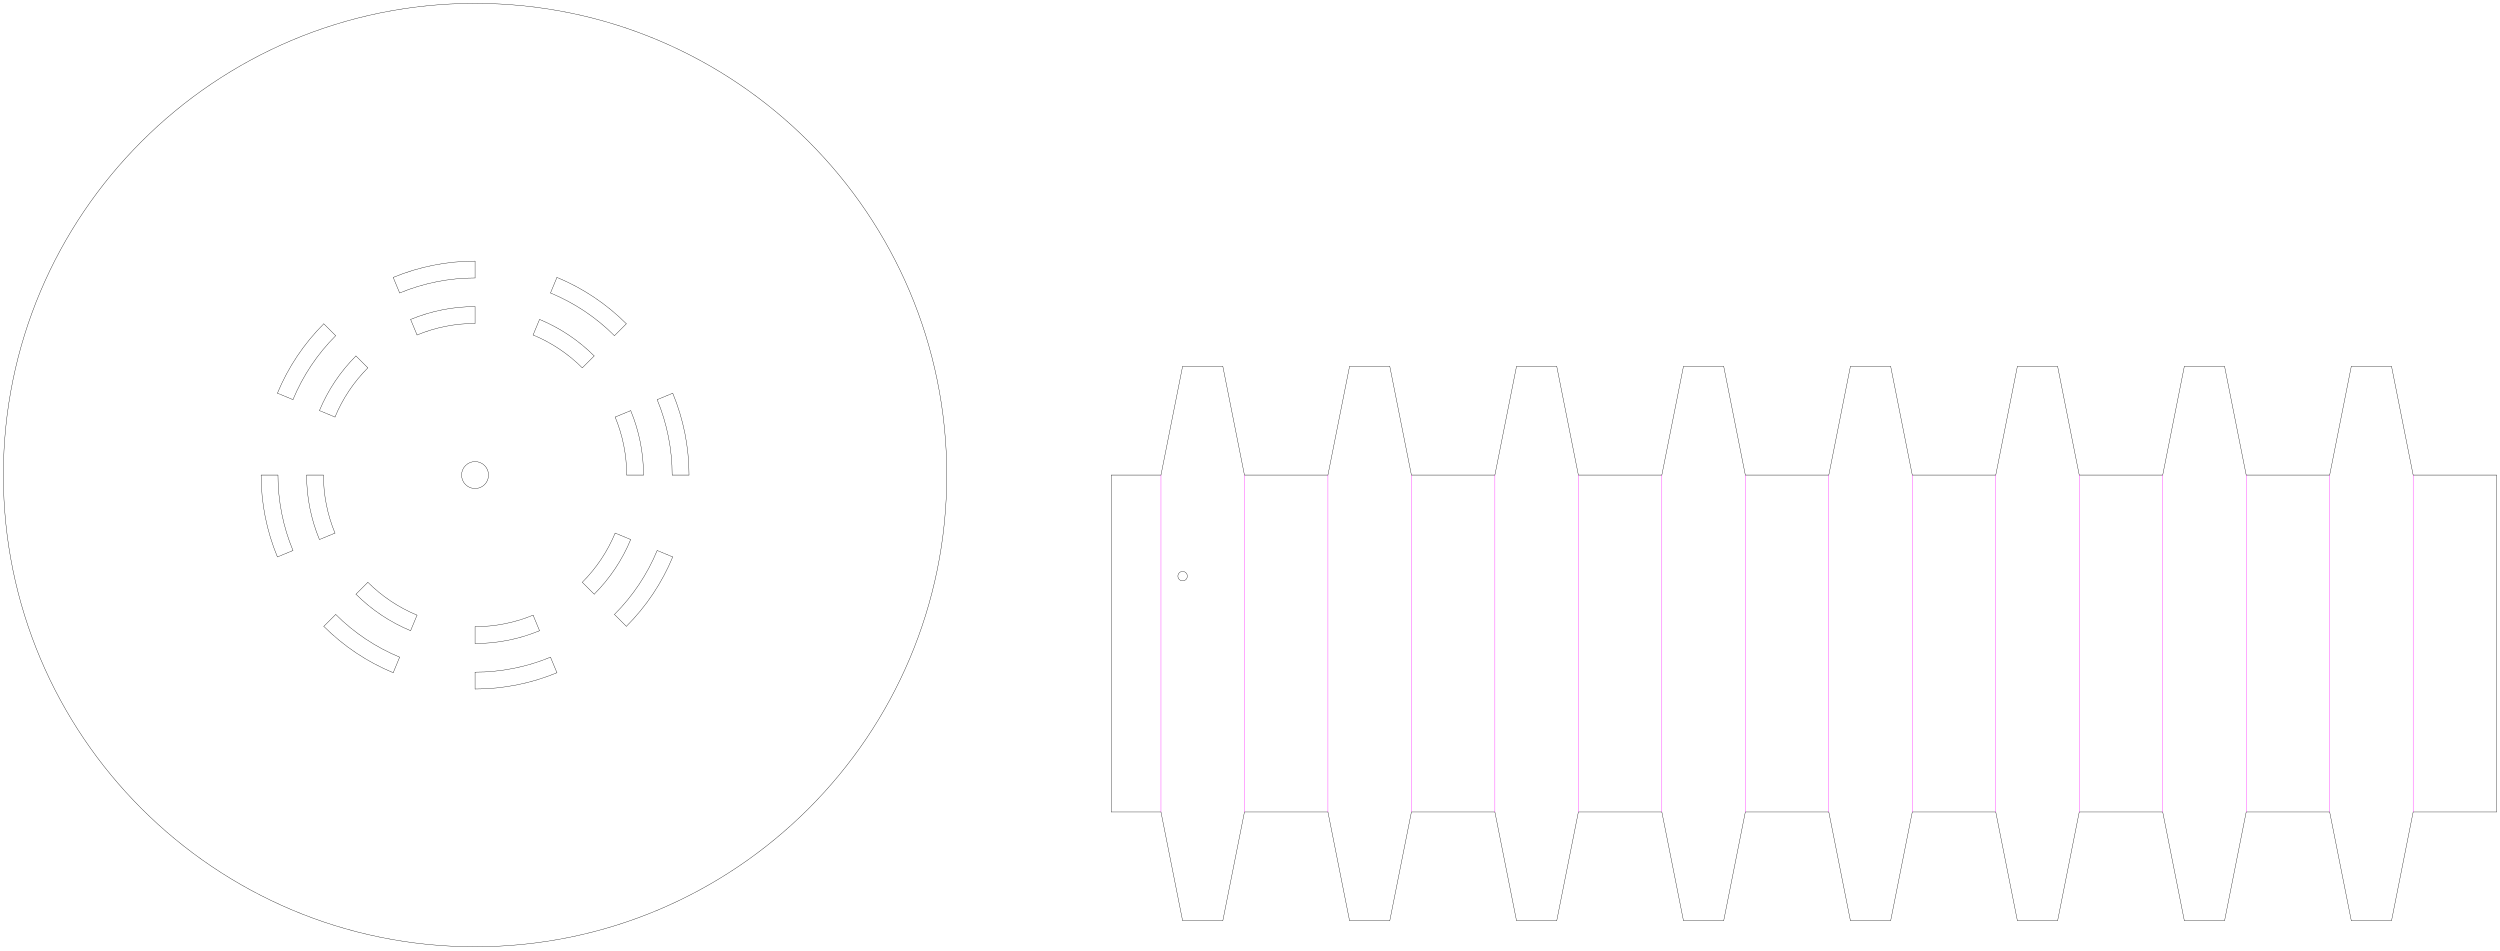
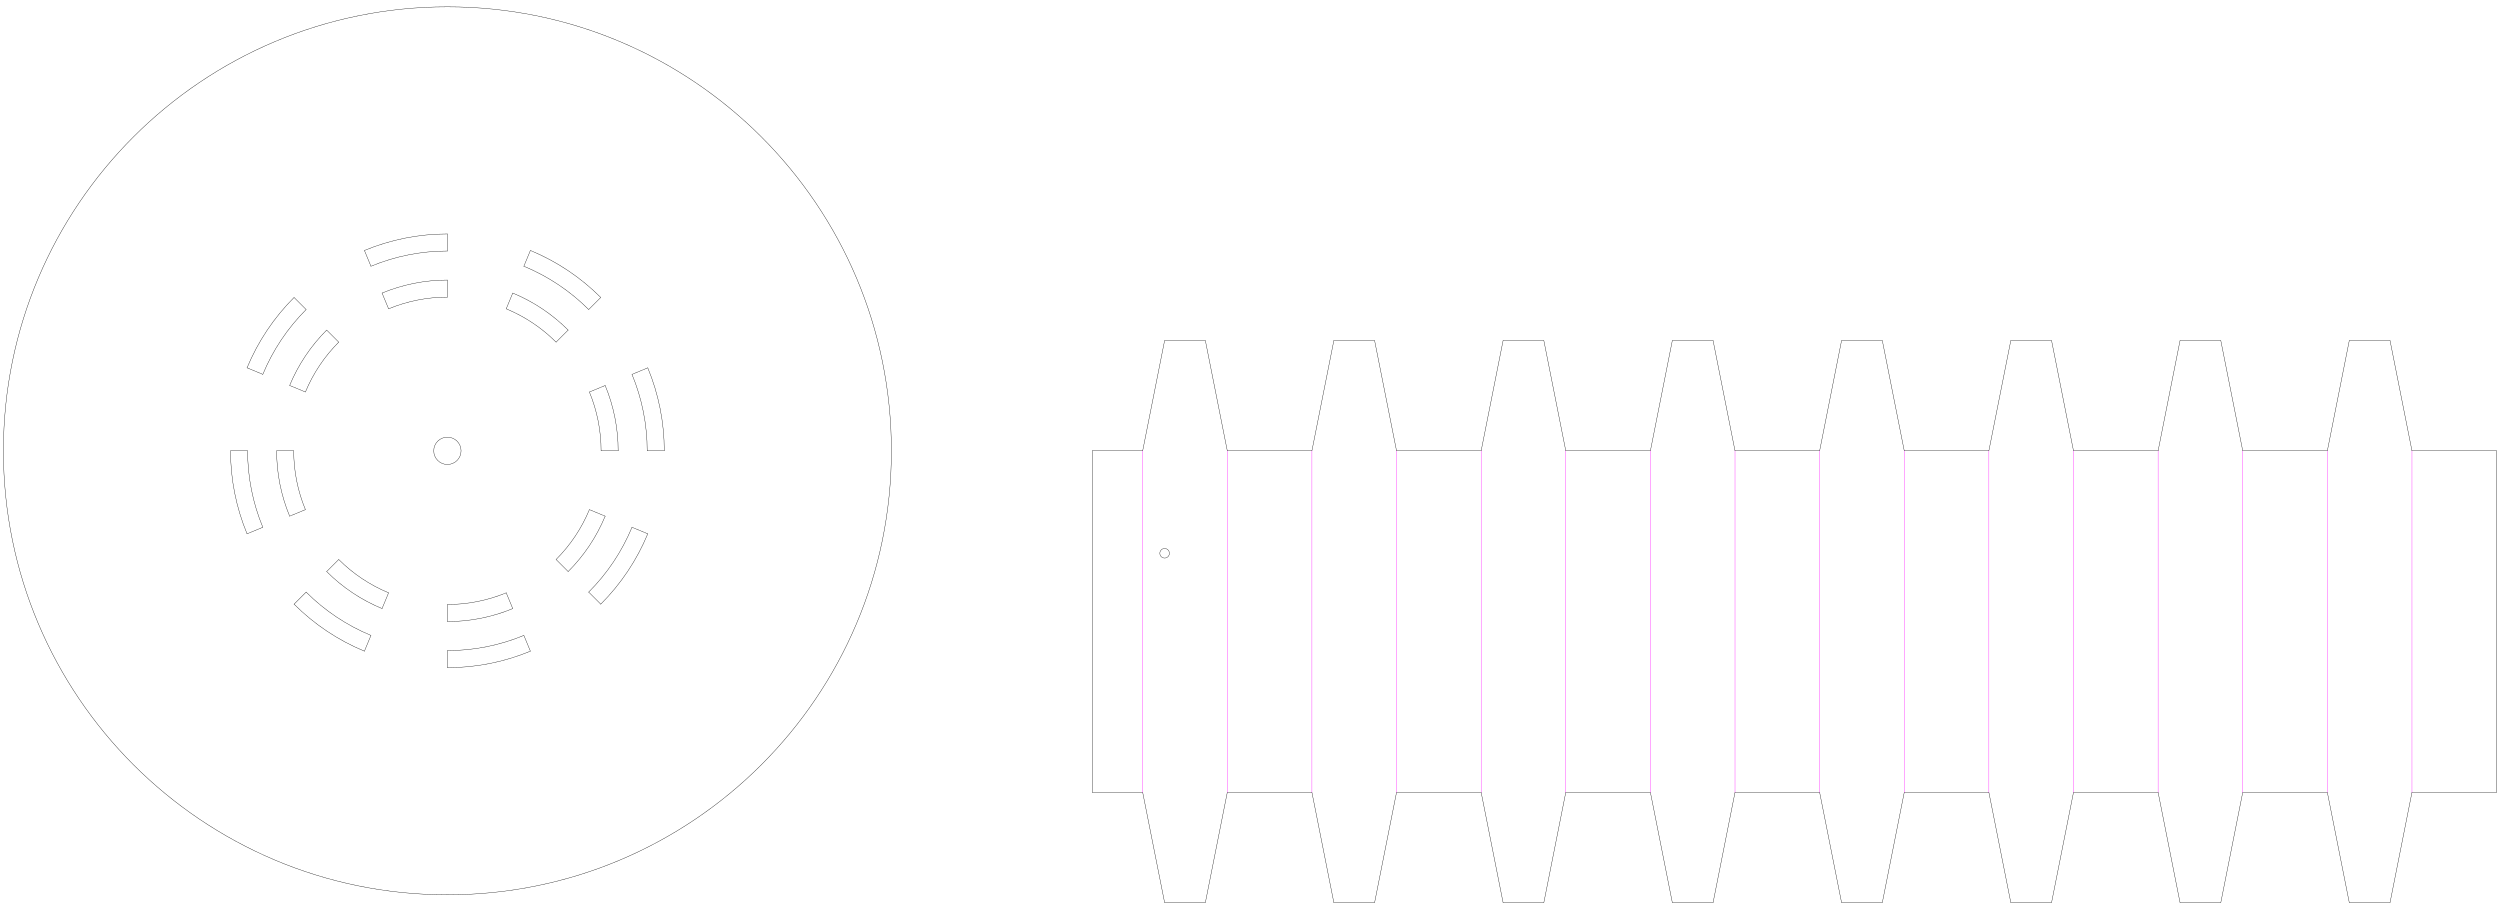
- <svg xmlns="http://www.w3.org/2000/svg" width="742mm" height="282mm" viewBox="0 0 742 282" version="1.1" style="stroke-linecap:round">
-   <path d="M362.932,108.72 L350.997,108.72" style="stroke:rgb(0,0,0);stroke-width:0.1;fill:none" />
-   <path d="M350.997,108.72 L344.576,141" style="stroke:rgb(0,0,0);stroke-width:0.1;fill:none" />
-   <path d="M362.932,108.72 L369.353,141" style="stroke:rgb(0,0,0);stroke-width:0.1;fill:none" />
-   <path d="M369.353,141 L394.129,141" style="stroke:rgb(0,0,0);stroke-width:0.1;fill:none" />
-   <path d="M412.485,108.72 L400.55,108.72" style="stroke:rgb(0,0,0);stroke-width:0.1;fill:none" />
-   <path d="M400.55,108.72 L394.129,141" style="stroke:rgb(0,0,0);stroke-width:0.1;fill:none" />
-   <path d="M412.485,108.72 L418.906,141" style="stroke:rgb(0,0,0);stroke-width:0.1;fill:none" />
-   <path d="M418.906,141 L443.682,141" style="stroke:rgb(0,0,0);stroke-width:0.1;fill:none" />
-   <path d="M462.038,108.72 L450.103,108.72" style="stroke:rgb(0,0,0);stroke-width:0.1;fill:none" />
-   <path d="M450.103,108.72 L443.682,141" style="stroke:rgb(0,0,0);stroke-width:0.1;fill:none" />
-   <path d="M462.038,108.72 L468.459,141" style="stroke:rgb(0,0,0);stroke-width:0.1;fill:none" />
-   <path d="M468.459,141 L493.235,141" style="stroke:rgb(0,0,0);stroke-width:0.1;fill:none" />
-   <path d="M511.591,108.72 L499.656,108.72" style="stroke:rgb(0,0,0);stroke-width:0.1;fill:none" />
-   <path d="M499.656,108.72 L493.235,141" style="stroke:rgb(0,0,0);stroke-width:0.1;fill:none" />
-   <path d="M511.591,108.72 L518.012,141" style="stroke:rgb(0,0,0);stroke-width:0.1;fill:none" />
-   <path d="M518.012,141 L542.788,141" style="stroke:rgb(0,0,0);stroke-width:0.1;fill:none" />
-   <path d="M561.144,108.72 L549.209,108.72" style="stroke:rgb(0,0,0);stroke-width:0.1;fill:none" />
-   <path d="M549.209,108.72 L542.788,141" style="stroke:rgb(0,0,0);stroke-width:0.1;fill:none" />
-   <path d="M561.144,108.72 L567.565,141" style="stroke:rgb(0,0,0);stroke-width:0.1;fill:none" />
-   <path d="M567.565,141 L592.341,141" style="stroke:rgb(0,0,0);stroke-width:0.1;fill:none" />
-   <path d="M610.697,108.72 L598.762,108.72" style="stroke:rgb(0,0,0);stroke-width:0.1;fill:none" />
-   <path d="M598.762,108.72 L592.341,141" style="stroke:rgb(0,0,0);stroke-width:0.1;fill:none" />
-   <path d="M610.697,108.72 L617.118,141" style="stroke:rgb(0,0,0);stroke-width:0.1;fill:none" />
-   <path d="M617.118,141 L641.894,141" style="stroke:rgb(0,0,0);stroke-width:0.1;fill:none" />
-   <path d="M660.25,108.72 L648.315,108.72" style="stroke:rgb(0,0,0);stroke-width:0.1;fill:none" />
-   <path d="M648.315,108.72 L641.894,141" style="stroke:rgb(0,0,0);stroke-width:0.1;fill:none" />
-   <path d="M660.25,108.72 L666.671,141" style="stroke:rgb(0,0,0);stroke-width:0.1;fill:none" />
-   <path d="M666.671,141 L691.447,141" style="stroke:rgb(0,0,0);stroke-width:0.1;fill:none" />
-   <path d="M709.803,108.72 L697.868,108.72" style="stroke:rgb(0,0,0);stroke-width:0.1;fill:none" />
-   <path d="M697.868,108.72 L691.447,141" style="stroke:rgb(0,0,0);stroke-width:0.1;fill:none" />
-   <path d="M709.803,108.72 L716.224,141" style="stroke:rgb(0,0,0);stroke-width:0.1;fill:none" />
-   <path d="M716.224,141 L741,141" style="stroke:rgb(0,0,0);stroke-width:0.1;fill:none" />
-   <path d="M329.8,141 L344.576,141" style="stroke:rgb(0,0,0);stroke-width:0.1;fill:none" />
-   <path d="M741,141 L741,241" style="stroke:rgb(0,0,0);stroke-width:0.1;fill:none" />
-   <path d="M362.932,273.28 L350.997,273.28" style="stroke:rgb(0,0,0);stroke-width:0.1;fill:none" />
-   <path d="M350.997,273.28 L344.576,241" style="stroke:rgb(0,0,0);stroke-width:0.1;fill:none" />
-   <path d="M362.932,273.28 L369.353,241" style="stroke:rgb(0,0,0);stroke-width:0.1;fill:none" />
-   <path d="M369.353,241 L394.129,241" style="stroke:rgb(0,0,0);stroke-width:0.1;fill:none" />
-   <path d="M412.485,273.28 L400.55,273.28" style="stroke:rgb(0,0,0);stroke-width:0.1;fill:none" />
-   <path d="M400.55,273.28 L394.129,241" style="stroke:rgb(0,0,0);stroke-width:0.1;fill:none" />
-   <path d="M412.485,273.28 L418.906,241" style="stroke:rgb(0,0,0);stroke-width:0.1;fill:none" />
-   <path d="M418.906,241 L443.682,241" style="stroke:rgb(0,0,0);stroke-width:0.1;fill:none" />
-   <path d="M462.038,273.28 L450.103,273.28" style="stroke:rgb(0,0,0);stroke-width:0.1;fill:none" />
-   <path d="M450.103,273.28 L443.682,241" style="stroke:rgb(0,0,0);stroke-width:0.1;fill:none" />
-   <path d="M462.038,273.28 L468.459,241" style="stroke:rgb(0,0,0);stroke-width:0.1;fill:none" />
-   <path d="M468.459,241 L493.235,241" style="stroke:rgb(0,0,0);stroke-width:0.1;fill:none" />
-   <path d="M511.591,273.28 L499.656,273.28" style="stroke:rgb(0,0,0);stroke-width:0.1;fill:none" />
-   <path d="M499.656,273.28 L493.235,241" style="stroke:rgb(0,0,0);stroke-width:0.1;fill:none" />
-   <path d="M511.591,273.28 L518.012,241" style="stroke:rgb(0,0,0);stroke-width:0.1;fill:none" />
-   <path d="M518.012,241 L542.788,241" style="stroke:rgb(0,0,0);stroke-width:0.1;fill:none" />
-   <path d="M561.144,273.28 L549.209,273.28" style="stroke:rgb(0,0,0);stroke-width:0.1;fill:none" />
-   <path d="M549.209,273.28 L542.788,241" style="stroke:rgb(0,0,0);stroke-width:0.1;fill:none" />
-   <path d="M561.144,273.28 L567.565,241" style="stroke:rgb(0,0,0);stroke-width:0.1;fill:none" />
-   <path d="M567.565,241 L592.341,241" style="stroke:rgb(0,0,0);stroke-width:0.1;fill:none" />
-   <path d="M610.697,273.28 L598.762,273.28" style="stroke:rgb(0,0,0);stroke-width:0.1;fill:none" />
-   <path d="M598.762,273.28 L592.341,241" style="stroke:rgb(0,0,0);stroke-width:0.1;fill:none" />
-   <path d="M610.697,273.28 L617.118,241" style="stroke:rgb(0,0,0);stroke-width:0.1;fill:none" />
-   <path d="M617.118,241 L641.894,241" style="stroke:rgb(0,0,0);stroke-width:0.1;fill:none" />
-   <path d="M660.25,273.28 L648.315,273.28" style="stroke:rgb(0,0,0);stroke-width:0.1;fill:none" />
-   <path d="M648.315,273.28 L641.894,241" style="stroke:rgb(0,0,0);stroke-width:0.1;fill:none" />
-   <path d="M660.25,273.28 L666.671,241" style="stroke:rgb(0,0,0);stroke-width:0.1;fill:none" />
-   <path d="M666.671,241 L691.447,241" style="stroke:rgb(0,0,0);stroke-width:0.1;fill:none" />
-   <path d="M709.803,273.28 L697.868,273.28" style="stroke:rgb(0,0,0);stroke-width:0.1;fill:none" />
-   <path d="M697.868,273.28 L691.447,241" style="stroke:rgb(0,0,0);stroke-width:0.1;fill:none" />
-   <path d="M709.803,273.28 L716.224,241" style="stroke:rgb(0,0,0);stroke-width:0.1;fill:none" />
-   <path d="M716.224,241 L741,241" style="stroke:rgb(0,0,0);stroke-width:0.1;fill:none" />
-   <path d="M329.8,241 L344.576,241" style="stroke:rgb(0,0,0);stroke-width:0.1;fill:none" />
-   <path d="M329.8,141 L329.8,241" style="stroke:rgb(0,0,0);stroke-width:0.1;fill:none" />
-   <ellipse cx="351" cy="171" rx="1.4" ry="1.4" style="stroke:rgb(0,0,0);stroke-width:0.1;fill:none;" />
-   <path d="M344.576,141 L344.576,241" style="stroke:rgb(255,0,255);stroke-width:0.1;fill:none" />
-   <path d="M369.353,141 L369.353,241" style="stroke:rgb(255,0,255);stroke-width:0.1;fill:none" />
-   <path d="M394.129,141 L394.129,241" style="stroke:rgb(255,0,255);stroke-width:0.1;fill:none" />
-   <path d="M418.906,141 L418.906,241" style="stroke:rgb(255,0,255);stroke-width:0.1;fill:none" />
-   <path d="M443.682,141 L443.682,241" style="stroke:rgb(255,0,255);stroke-width:0.1;fill:none" />
-   <path d="M468.459,141 L468.459,241" style="stroke:rgb(255,0,255);stroke-width:0.1;fill:none" />
-   <path d="M493.235,141 L493.235,241" style="stroke:rgb(255,0,255);stroke-width:0.1;fill:none" />
-   <path d="M518.012,141 L518.012,241" style="stroke:rgb(255,0,255);stroke-width:0.1;fill:none" />
-   <path d="M542.788,141 L542.788,241" style="stroke:rgb(255,0,255);stroke-width:0.1;fill:none" />
-   <path d="M567.565,141 L567.565,241" style="stroke:rgb(255,0,255);stroke-width:0.1;fill:none" />
-   <path d="M592.341,141 L592.341,241" style="stroke:rgb(255,0,255);stroke-width:0.1;fill:none" />
-   <path d="M617.118,141 L617.118,241" style="stroke:rgb(255,0,255);stroke-width:0.1;fill:none" />
-   <path d="M641.894,141 L641.894,241" style="stroke:rgb(255,0,255);stroke-width:0.1;fill:none" />
-   <path d="M666.671,141 L666.671,241" style="stroke:rgb(255,0,255);stroke-width:0.1;fill:none" />
-   <path d="M691.447,141 L691.447,241" style="stroke:rgb(255,0,255);stroke-width:0.1;fill:none" />
-   <path d="M716.224,141 L716.224,241" style="stroke:rgb(255,0,255);stroke-width:0.1;fill:none" />
-   <path d="M141,82.5 L141,77.5" style="stroke:rgb(0,0,0);stroke-width:0.1;fill:none" />
-   <path d="M163.387,86.953 L165.3,82.334" style="stroke:rgb(0,0,0);stroke-width:0.1;fill:none" />
-   <path d="M182.366,99.634 L185.901,96.099" style="stroke:rgb(0,0,0);stroke-width:0.1;fill:none" />
-   <path d="M195.047,118.613 L199.666,116.7" style="stroke:rgb(0,0,0);stroke-width:0.1;fill:none" />
-   <path d="M199.5,141 L204.5,141" style="stroke:rgb(0,0,0);stroke-width:0.1;fill:none" />
-   <path d="M195.047,163.387 L199.666,165.3" style="stroke:rgb(0,0,0);stroke-width:0.1;fill:none" />
-   <path d="M182.366,182.366 L185.901,185.901" style="stroke:rgb(0,0,0);stroke-width:0.1;fill:none" />
-   <path d="M163.387,195.047 L165.3,199.666" style="stroke:rgb(0,0,0);stroke-width:0.1;fill:none" />
-   <path d="M141,199.5 L141,204.5" style="stroke:rgb(0,0,0);stroke-width:0.1;fill:none" />
-   <path d="M118.613,195.047 L116.7,199.666" style="stroke:rgb(0,0,0);stroke-width:0.1;fill:none" />
-   <path d="M86.953,118.613 L82.334,116.7" style="stroke:rgb(0,0,0);stroke-width:0.1;fill:none" />
-   <path d="M99.634,99.634 L96.099,96.099" style="stroke:rgb(0,0,0);stroke-width:0.1;fill:none" />
-   <path d="M118.613,86.953 L116.7,82.334" style="stroke:rgb(0,0,0);stroke-width:0.1;fill:none" />
-   <path d="M82.5,141 L77.5,141" style="stroke:rgb(0,0,0);stroke-width:0.1;fill:none" />
-   <path d="M86.953,163.387 L82.334,165.3" style="stroke:rgb(0,0,0);stroke-width:0.1;fill:none" />
-   <path d="M99.634,182.366 L96.099,185.901" style="stroke:rgb(0,0,0);stroke-width:0.1;fill:none" />
-   <path d="M199.5,141 A58.5,58.5 0 0,0 195.047,118.613 " style="stroke:rgb(0,0,0);stroke-width:0.1;fill:none" />
-   <path d="M182.366,99.634 A58.5,58.5 0 0,0 163.387,86.953 " style="stroke:rgb(0,0,0);stroke-width:0.1;fill:none" />
-   <path d="M141,82.5 A58.5,58.5 0 0,0 118.613,86.953 " style="stroke:rgb(0,0,0);stroke-width:0.1;fill:none" />
-   <path d="M99.634,99.634 A58.5,58.5 0 0,0 86.953,118.613 " style="stroke:rgb(0,0,0);stroke-width:0.1;fill:none" />
-   <path d="M82.5,141 A58.5,58.5 0 0,0 86.953,163.387 " style="stroke:rgb(0,0,0);stroke-width:0.1;fill:none" />
-   <path d="M99.634,182.366 A58.5,58.5 0 0,0 118.613,195.047 " style="stroke:rgb(0,0,0);stroke-width:0.1;fill:none" />
-   <path d="M141,199.5 A58.5,58.5 0 0,0 163.387,195.047 " style="stroke:rgb(0,0,0);stroke-width:0.1;fill:none" />
-   <path d="M182.366,182.366 A58.5,58.5 0 0,0 195.047,163.387 " style="stroke:rgb(0,0,0);stroke-width:0.1;fill:none" />
-   <path d="M185.901,96.099 A63.5,63.5 0 0,0 165.3,82.334 " style="stroke:rgb(0,0,0);stroke-width:0.1;fill:none" />
-   <path d="M141,77.5 A63.5,63.5 0 0,0 116.7,82.334 " style="stroke:rgb(0,0,0);stroke-width:0.1;fill:none" />
-   <path d="M96.099,96.099 A63.5,63.5 0 0,0 82.334,116.7 " style="stroke:rgb(0,0,0);stroke-width:0.1;fill:none" />
-   <path d="M77.5,141 A63.5,63.5 0 0,0 82.334,165.3 " style="stroke:rgb(0,0,0);stroke-width:0.1;fill:none" />
-   <path d="M96.099,185.901 A63.5,63.5 0 0,0 116.7,199.666 " style="stroke:rgb(0,0,0);stroke-width:0.1;fill:none" />
-   <path d="M141,204.5 A63.5,63.5 0 0,0 165.3,199.666 " style="stroke:rgb(0,0,0);stroke-width:0.1;fill:none" />
-   <path d="M185.901,185.901 A63.5,63.5 0 0,0 199.666,165.3 " style="stroke:rgb(0,0,0);stroke-width:0.1;fill:none" />
-   <path d="M204.5,141 A63.5,63.5 0 0,0 199.666,116.7 " style="stroke:rgb(0,0,0);stroke-width:0.1;fill:none" />
-   <ellipse cx="141" cy="141" rx="140" ry="140" style="stroke:rgb(0,0,0);stroke-width:0.1;fill:none;" />
-   <path d="M141,96 L141,91" style="stroke:rgb(0,0,0);stroke-width:0.1;fill:none" />
-   <path d="M158.221,99.425 L160.134,94.806" style="stroke:rgb(0,0,0);stroke-width:0.1;fill:none" />
-   <path d="M123.779,99.425 L121.866,94.806" style="stroke:rgb(0,0,0);stroke-width:0.1;fill:none" />
-   <path d="M109.18,109.18 L105.645,105.645" style="stroke:rgb(0,0,0);stroke-width:0.1;fill:none" />
-   <path d="M99.425,123.779 L94.806,121.866" style="stroke:rgb(0,0,0);stroke-width:0.1;fill:none" />
-   <path d="M96,141 L91,141" style="stroke:rgb(0,0,0);stroke-width:0.1;fill:none" />
-   <path d="M99.425,158.221 L94.806,160.134" style="stroke:rgb(0,0,0);stroke-width:0.1;fill:none" />
-   <path d="M109.18,172.82 L105.645,176.355" style="stroke:rgb(0,0,0);stroke-width:0.1;fill:none" />
-   <path d="M123.779,182.575 L121.866,187.194" style="stroke:rgb(0,0,0);stroke-width:0.1;fill:none" />
-   <path d="M141,186 L141,191" style="stroke:rgb(0,0,0);stroke-width:0.1;fill:none" />
-   <path d="M158.221,182.575 L160.134,187.194" style="stroke:rgb(0,0,0);stroke-width:0.1;fill:none" />
-   <path d="M172.82,172.82 L176.355,176.355" style="stroke:rgb(0,0,0);stroke-width:0.1;fill:none" />
-   <path d="M182.575,158.221 L187.194,160.134" style="stroke:rgb(0,0,0);stroke-width:0.1;fill:none" />
-   <path d="M186,141 L191,141" style="stroke:rgb(0,0,0);stroke-width:0.1;fill:none" />
-   <path d="M182.575,123.779 L187.194,121.866" style="stroke:rgb(0,0,0);stroke-width:0.1;fill:none" />
-   <path d="M172.82,109.18 L176.355,105.645" style="stroke:rgb(0,0,0);stroke-width:0.1;fill:none" />
-   <path d="M191,141 A50,50 0 0,0 187.194,121.866 " style="stroke:rgb(0,0,0);stroke-width:0.1;fill:none" />
-   <path d="M186,141 A45,45 0 0,0 182.575,123.779 " style="stroke:rgb(0,0,0);stroke-width:0.1;fill:none" />
-   <path d="M176.355,105.645 A50,50 0 0,0 160.134,94.806 " style="stroke:rgb(0,0,0);stroke-width:0.1;fill:none" />
-   <path d="M172.82,109.18 A45,45 0 0,0 158.221,99.425 " style="stroke:rgb(0,0,0);stroke-width:0.1;fill:none" />
-   <path d="M141,91 A50,50 0 0,0 121.866,94.806 " style="stroke:rgb(0,0,0);stroke-width:0.1;fill:none" />
-   <path d="M141,96 A45,45 0 0,0 123.779,99.425 " style="stroke:rgb(0,0,0);stroke-width:0.1;fill:none" />
-   <path d="M105.645,105.645 A50,50 0 0,0 94.806,121.866 " style="stroke:rgb(0,0,0);stroke-width:0.1;fill:none" />
-   <path d="M109.18,109.18 A45,45 0 0,0 99.425,123.779 " style="stroke:rgb(0,0,0);stroke-width:0.1;fill:none" />
-   <path d="M91,141 A50,50 0 0,0 94.806,160.134 " style="stroke:rgb(0,0,0);stroke-width:0.1;fill:none" />
-   <path d="M96,141 A45,45 0 0,0 99.425,158.221 " style="stroke:rgb(0,0,0);stroke-width:0.1;fill:none" />
-   <path d="M105.645,176.355 A50,50 0 0,0 121.866,187.194 " style="stroke:rgb(0,0,0);stroke-width:0.1;fill:none" />
-   <path d="M109.18,172.82 A45,45 0 0,0 123.779,182.575 " style="stroke:rgb(0,0,0);stroke-width:0.1;fill:none" />
-   <path d="M141,186 A45,45 0 0,0 158.221,182.575 " style="stroke:rgb(0,0,0);stroke-width:0.1;fill:none" />
-   <path d="M172.82,172.82 A45,45 0 0,0 182.575,158.221 " style="stroke:rgb(0,0,0);stroke-width:0.1;fill:none" />
-   <path d="M141,191 A50,50 0 0,0 160.134,187.194 " style="stroke:rgb(0,0,0);stroke-width:0.1;fill:none" />
-   <path d="M176.355,176.355 A50,50 0 0,0 187.194,160.134 " style="stroke:rgb(0,0,0);stroke-width:0.1;fill:none" />
-   <ellipse cx="141" cy="141" rx="4" ry="4" style="stroke:rgb(0,0,0);stroke-width:0.1;fill:none;" />
+ <svg xmlns="http://www.w3.org/2000/svg" width="732mm" height="265mm" viewBox="0 0 732 265" version="1.1" style="stroke-linecap:round">
+   <path d="M352.932,99.72 L340.997,99.72" style="stroke:rgb(0,0,0);stroke-width:0.1;fill:none" />
+   <path d="M340.997,99.72 L334.576,132" style="stroke:rgb(0,0,0);stroke-width:0.1;fill:none" />
+   <path d="M352.932,99.72 L359.353,132" style="stroke:rgb(0,0,0);stroke-width:0.1;fill:none" />
+   <path d="M359.353,132 L384.129,132" style="stroke:rgb(0,0,0);stroke-width:0.1;fill:none" />
+   <path d="M402.485,99.72 L390.55,99.72" style="stroke:rgb(0,0,0);stroke-width:0.1;fill:none" />
+   <path d="M390.55,99.72 L384.129,132" style="stroke:rgb(0,0,0);stroke-width:0.1;fill:none" />
+   <path d="M402.485,99.72 L408.906,132" style="stroke:rgb(0,0,0);stroke-width:0.1;fill:none" />
+   <path d="M408.906,132 L433.682,132" style="stroke:rgb(0,0,0);stroke-width:0.1;fill:none" />
+   <path d="M452.038,99.72 L440.103,99.72" style="stroke:rgb(0,0,0);stroke-width:0.1;fill:none" />
+   <path d="M440.103,99.72 L433.682,132" style="stroke:rgb(0,0,0);stroke-width:0.1;fill:none" />
+   <path d="M452.038,99.72 L458.459,132" style="stroke:rgb(0,0,0);stroke-width:0.1;fill:none" />
+   <path d="M458.459,132 L483.235,132" style="stroke:rgb(0,0,0);stroke-width:0.1;fill:none" />
+   <path d="M501.591,99.72 L489.656,99.72" style="stroke:rgb(0,0,0);stroke-width:0.1;fill:none" />
+   <path d="M489.656,99.72 L483.235,132" style="stroke:rgb(0,0,0);stroke-width:0.1;fill:none" />
+   <path d="M501.591,99.72 L508.012,132" style="stroke:rgb(0,0,0);stroke-width:0.1;fill:none" />
+   <path d="M508.012,132 L532.788,132" style="stroke:rgb(0,0,0);stroke-width:0.1;fill:none" />
+   <path d="M551.144,99.72 L539.209,99.72" style="stroke:rgb(0,0,0);stroke-width:0.1;fill:none" />
+   <path d="M539.209,99.72 L532.788,132" style="stroke:rgb(0,0,0);stroke-width:0.1;fill:none" />
+   <path d="M551.144,99.72 L557.565,132" style="stroke:rgb(0,0,0);stroke-width:0.1;fill:none" />
+   <path d="M557.565,132 L582.341,132" style="stroke:rgb(0,0,0);stroke-width:0.1;fill:none" />
+   <path d="M600.697,99.72 L588.762,99.72" style="stroke:rgb(0,0,0);stroke-width:0.1;fill:none" />
+   <path d="M588.762,99.72 L582.341,132" style="stroke:rgb(0,0,0);stroke-width:0.1;fill:none" />
+   <path d="M600.697,99.72 L607.118,132" style="stroke:rgb(0,0,0);stroke-width:0.1;fill:none" />
+   <path d="M607.118,132 L631.894,132" style="stroke:rgb(0,0,0);stroke-width:0.1;fill:none" />
+   <path d="M650.25,99.72 L638.315,99.72" style="stroke:rgb(0,0,0);stroke-width:0.1;fill:none" />
+   <path d="M638.315,99.72 L631.894,132" style="stroke:rgb(0,0,0);stroke-width:0.1;fill:none" />
+   <path d="M650.25,99.72 L656.671,132" style="stroke:rgb(0,0,0);stroke-width:0.1;fill:none" />
+   <path d="M656.671,132 L681.447,132" style="stroke:rgb(0,0,0);stroke-width:0.1;fill:none" />
+   <path d="M699.803,99.72 L687.868,99.72" style="stroke:rgb(0,0,0);stroke-width:0.1;fill:none" />
+   <path d="M687.868,99.72 L681.447,132" style="stroke:rgb(0,0,0);stroke-width:0.1;fill:none" />
+   <path d="M699.803,99.72 L706.224,132" style="stroke:rgb(0,0,0);stroke-width:0.1;fill:none" />
+   <path d="M706.224,132 L731,132" style="stroke:rgb(0,0,0);stroke-width:0.1;fill:none" />
+   <path d="M319.8,132 L334.576,132" style="stroke:rgb(0,0,0);stroke-width:0.1;fill:none" />
+   <path d="M731,132 L731,232" style="stroke:rgb(0,0,0);stroke-width:0.1;fill:none" />
+   <path d="M352.932,264.28 L340.997,264.28" style="stroke:rgb(0,0,0);stroke-width:0.1;fill:none" />
+   <path d="M340.997,264.28 L334.576,232" style="stroke:rgb(0,0,0);stroke-width:0.1;fill:none" />
+   <path d="M352.932,264.28 L359.353,232" style="stroke:rgb(0,0,0);stroke-width:0.1;fill:none" />
+   <path d="M359.353,232 L384.129,232" style="stroke:rgb(0,0,0);stroke-width:0.1;fill:none" />
+   <path d="M402.485,264.28 L390.55,264.28" style="stroke:rgb(0,0,0);stroke-width:0.1;fill:none" />
+   <path d="M390.55,264.28 L384.129,232" style="stroke:rgb(0,0,0);stroke-width:0.1;fill:none" />
+   <path d="M402.485,264.28 L408.906,232" style="stroke:rgb(0,0,0);stroke-width:0.1;fill:none" />
+   <path d="M408.906,232 L433.682,232" style="stroke:rgb(0,0,0);stroke-width:0.1;fill:none" />
+   <path d="M452.038,264.28 L440.103,264.28" style="stroke:rgb(0,0,0);stroke-width:0.1;fill:none" />
+   <path d="M440.103,264.28 L433.682,232" style="stroke:rgb(0,0,0);stroke-width:0.1;fill:none" />
+   <path d="M452.038,264.28 L458.459,232" style="stroke:rgb(0,0,0);stroke-width:0.1;fill:none" />
+   <path d="M458.459,232 L483.235,232" style="stroke:rgb(0,0,0);stroke-width:0.1;fill:none" />
+   <path d="M501.591,264.28 L489.656,264.28" style="stroke:rgb(0,0,0);stroke-width:0.1;fill:none" />
+   <path d="M489.656,264.28 L483.235,232" style="stroke:rgb(0,0,0);stroke-width:0.1;fill:none" />
+   <path d="M501.591,264.28 L508.012,232" style="stroke:rgb(0,0,0);stroke-width:0.1;fill:none" />
+   <path d="M508.012,232 L532.788,232" style="stroke:rgb(0,0,0);stroke-width:0.1;fill:none" />
+   <path d="M551.144,264.28 L539.209,264.28" style="stroke:rgb(0,0,0);stroke-width:0.1;fill:none" />
+   <path d="M539.209,264.28 L532.788,232" style="stroke:rgb(0,0,0);stroke-width:0.1;fill:none" />
+   <path d="M551.144,264.28 L557.565,232" style="stroke:rgb(0,0,0);stroke-width:0.1;fill:none" />
+   <path d="M557.565,232 L582.341,232" style="stroke:rgb(0,0,0);stroke-width:0.1;fill:none" />
+   <path d="M600.697,264.28 L588.762,264.28" style="stroke:rgb(0,0,0);stroke-width:0.1;fill:none" />
+   <path d="M588.762,264.28 L582.341,232" style="stroke:rgb(0,0,0);stroke-width:0.1;fill:none" />
+   <path d="M600.697,264.28 L607.118,232" style="stroke:rgb(0,0,0);stroke-width:0.1;fill:none" />
+   <path d="M607.118,232 L631.894,232" style="stroke:rgb(0,0,0);stroke-width:0.1;fill:none" />
+   <path d="M650.25,264.28 L638.315,264.28" style="stroke:rgb(0,0,0);stroke-width:0.1;fill:none" />
+   <path d="M638.315,264.28 L631.894,232" style="stroke:rgb(0,0,0);stroke-width:0.1;fill:none" />
+   <path d="M650.25,264.28 L656.671,232" style="stroke:rgb(0,0,0);stroke-width:0.1;fill:none" />
+   <path d="M656.671,232 L681.447,232" style="stroke:rgb(0,0,0);stroke-width:0.1;fill:none" />
+   <path d="M699.803,264.28 L687.868,264.28" style="stroke:rgb(0,0,0);stroke-width:0.1;fill:none" />
+   <path d="M687.868,264.28 L681.447,232" style="stroke:rgb(0,0,0);stroke-width:0.1;fill:none" />
+   <path d="M699.803,264.28 L706.224,232" style="stroke:rgb(0,0,0);stroke-width:0.1;fill:none" />
+   <path d="M706.224,232 L731,232" style="stroke:rgb(0,0,0);stroke-width:0.1;fill:none" />
+   <path d="M319.8,232 L334.576,232" style="stroke:rgb(0,0,0);stroke-width:0.1;fill:none" />
+   <path d="M319.8,132 L319.8,232" style="stroke:rgb(0,0,0);stroke-width:0.1;fill:none" />
+   <ellipse cx="341" cy="162" rx="1.4" ry="1.4" style="stroke:rgb(0,0,0);stroke-width:0.1;fill:none;" />
+   <path d="M334.576,132 L334.576,232" style="stroke:rgb(255,0,255);stroke-width:0.1;fill:none" />
+   <path d="M359.353,132 L359.353,232" style="stroke:rgb(255,0,255);stroke-width:0.1;fill:none" />
+   <path d="M384.129,132 L384.129,232" style="stroke:rgb(255,0,255);stroke-width:0.1;fill:none" />
+   <path d="M408.906,132 L408.906,232" style="stroke:rgb(255,0,255);stroke-width:0.1;fill:none" />
+   <path d="M433.682,132 L433.682,232" style="stroke:rgb(255,0,255);stroke-width:0.1;fill:none" />
+   <path d="M458.459,132 L458.459,232" style="stroke:rgb(255,0,255);stroke-width:0.1;fill:none" />
+   <path d="M483.235,132 L483.235,232" style="stroke:rgb(255,0,255);stroke-width:0.1;fill:none" />
+   <path d="M508.012,132 L508.012,232" style="stroke:rgb(255,0,255);stroke-width:0.1;fill:none" />
+   <path d="M532.788,132 L532.788,232" style="stroke:rgb(255,0,255);stroke-width:0.1;fill:none" />
+   <path d="M557.565,132 L557.565,232" style="stroke:rgb(255,0,255);stroke-width:0.1;fill:none" />
+   <path d="M582.341,132 L582.341,232" style="stroke:rgb(255,0,255);stroke-width:0.1;fill:none" />
+   <path d="M607.118,132 L607.118,232" style="stroke:rgb(255,0,255);stroke-width:0.1;fill:none" />
+   <path d="M631.894,132 L631.894,232" style="stroke:rgb(255,0,255);stroke-width:0.1;fill:none" />
+   <path d="M656.671,132 L656.671,232" style="stroke:rgb(255,0,255);stroke-width:0.1;fill:none" />
+   <path d="M681.447,132 L681.447,232" style="stroke:rgb(255,0,255);stroke-width:0.1;fill:none" />
+   <path d="M706.224,132 L706.224,232" style="stroke:rgb(255,0,255);stroke-width:0.1;fill:none" />
+   <path d="M131,73.5 L131,68.5" style="stroke:rgb(0,0,0);stroke-width:0.1;fill:none" />
+   <path d="M153.387,77.953 L155.3,73.334" style="stroke:rgb(0,0,0);stroke-width:0.1;fill:none" />
+   <path d="M172.366,90.634 L175.901,87.099" style="stroke:rgb(0,0,0);stroke-width:0.1;fill:none" />
+   <path d="M185.047,109.613 L189.666,107.7" style="stroke:rgb(0,0,0);stroke-width:0.1;fill:none" />
+   <path d="M189.5,132 L194.5,132" style="stroke:rgb(0,0,0);stroke-width:0.1;fill:none" />
+   <path d="M185.047,154.387 L189.666,156.3" style="stroke:rgb(0,0,0);stroke-width:0.1;fill:none" />
+   <path d="M172.366,173.366 L175.901,176.901" style="stroke:rgb(0,0,0);stroke-width:0.1;fill:none" />
+   <path d="M153.387,186.047 L155.3,190.666" style="stroke:rgb(0,0,0);stroke-width:0.1;fill:none" />
+   <path d="M131,190.5 L131,195.5" style="stroke:rgb(0,0,0);stroke-width:0.1;fill:none" />
+   <path d="M108.613,186.047 L106.7,190.666" style="stroke:rgb(0,0,0);stroke-width:0.1;fill:none" />
+   <path d="M76.953,109.613 L72.334,107.7" style="stroke:rgb(0,0,0);stroke-width:0.1;fill:none" />
+   <path d="M89.634,90.634 L86.099,87.099" style="stroke:rgb(0,0,0);stroke-width:0.1;fill:none" />
+   <path d="M108.613,77.953 L106.7,73.334" style="stroke:rgb(0,0,0);stroke-width:0.1;fill:none" />
+   <path d="M72.5,132 L67.5,132" style="stroke:rgb(0,0,0);stroke-width:0.1;fill:none" />
+   <path d="M76.953,154.387 L72.334,156.3" style="stroke:rgb(0,0,0);stroke-width:0.1;fill:none" />
+   <path d="M89.634,173.366 L86.099,176.901" style="stroke:rgb(0,0,0);stroke-width:0.1;fill:none" />
+   <path d="M189.5,132 A58.5,58.5 0 0,0 185.047,109.613 " style="stroke:rgb(0,0,0);stroke-width:0.1;fill:none" />
+   <path d="M172.366,90.634 A58.5,58.5 0 0,0 153.387,77.953 " style="stroke:rgb(0,0,0);stroke-width:0.1;fill:none" />
+   <path d="M131,73.5 A58.5,58.5 0 0,0 108.613,77.953 " style="stroke:rgb(0,0,0);stroke-width:0.1;fill:none" />
+   <path d="M89.634,90.634 A58.5,58.5 0 0,0 76.953,109.613 " style="stroke:rgb(0,0,0);stroke-width:0.1;fill:none" />
+   <path d="M72.5,132 A58.5,58.5 0 0,0 76.953,154.387 " style="stroke:rgb(0,0,0);stroke-width:0.1;fill:none" />
+   <path d="M89.634,173.366 A58.5,58.5 0 0,0 108.613,186.047 " style="stroke:rgb(0,0,0);stroke-width:0.1;fill:none" />
+   <path d="M131,190.5 A58.5,58.5 0 0,0 153.387,186.047 " style="stroke:rgb(0,0,0);stroke-width:0.1;fill:none" />
+   <path d="M172.366,173.366 A58.5,58.5 0 0,0 185.047,154.387 " style="stroke:rgb(0,0,0);stroke-width:0.1;fill:none" />
+   <path d="M175.901,87.099 A63.5,63.5 0 0,0 155.3,73.334 " style="stroke:rgb(0,0,0);stroke-width:0.1;fill:none" />
+   <path d="M131,68.5 A63.5,63.5 0 0,0 106.7,73.334 " style="stroke:rgb(0,0,0);stroke-width:0.1;fill:none" />
+   <path d="M86.099,87.099 A63.5,63.5 0 0,0 72.334,107.7 " style="stroke:rgb(0,0,0);stroke-width:0.1;fill:none" />
+   <path d="M67.5,132 A63.5,63.5 0 0,0 72.334,156.3 " style="stroke:rgb(0,0,0);stroke-width:0.1;fill:none" />
+   <path d="M86.099,176.901 A63.5,63.5 0 0,0 106.7,190.666 " style="stroke:rgb(0,0,0);stroke-width:0.1;fill:none" />
+   <path d="M131,195.5 A63.5,63.5 0 0,0 155.3,190.666 " style="stroke:rgb(0,0,0);stroke-width:0.1;fill:none" />
+   <path d="M175.901,176.901 A63.5,63.5 0 0,0 189.666,156.3 " style="stroke:rgb(0,0,0);stroke-width:0.1;fill:none" />
+   <path d="M194.5,132 A63.5,63.5 0 0,0 189.666,107.7 " style="stroke:rgb(0,0,0);stroke-width:0.1;fill:none" />
+   <path d="M131,87 L131,82" style="stroke:rgb(0,0,0);stroke-width:0.1;fill:none" />
+   <path d="M148.221,90.425 L150.134,85.806" style="stroke:rgb(0,0,0);stroke-width:0.1;fill:none" />
+   <path d="M113.779,90.425 L111.866,85.806" style="stroke:rgb(0,0,0);stroke-width:0.1;fill:none" />
+   <path d="M99.18,100.18 L95.645,96.645" style="stroke:rgb(0,0,0);stroke-width:0.1;fill:none" />
+   <path d="M89.425,114.779 L84.806,112.866" style="stroke:rgb(0,0,0);stroke-width:0.1;fill:none" />
+   <path d="M86,132 L81,132" style="stroke:rgb(0,0,0);stroke-width:0.1;fill:none" />
+   <path d="M89.425,149.221 L84.806,151.134" style="stroke:rgb(0,0,0);stroke-width:0.1;fill:none" />
+   <path d="M99.18,163.82 L95.645,167.355" style="stroke:rgb(0,0,0);stroke-width:0.1;fill:none" />
+   <path d="M113.779,173.575 L111.866,178.194" style="stroke:rgb(0,0,0);stroke-width:0.1;fill:none" />
+   <path d="M131,177 L131,182" style="stroke:rgb(0,0,0);stroke-width:0.1;fill:none" />
+   <path d="M148.221,173.575 L150.134,178.194" style="stroke:rgb(0,0,0);stroke-width:0.1;fill:none" />
+   <path d="M162.82,163.82 L166.355,167.355" style="stroke:rgb(0,0,0);stroke-width:0.1;fill:none" />
+   <path d="M172.575,149.221 L177.194,151.134" style="stroke:rgb(0,0,0);stroke-width:0.1;fill:none" />
+   <path d="M176,132 L181,132" style="stroke:rgb(0,0,0);stroke-width:0.1;fill:none" />
+   <path d="M172.575,114.779 L177.194,112.866" style="stroke:rgb(0,0,0);stroke-width:0.1;fill:none" />
+   <path d="M162.82,100.18 L166.355,96.645" style="stroke:rgb(0,0,0);stroke-width:0.1;fill:none" />
+   <path d="M181,132 A50,50 0 0,0 177.194,112.866 " style="stroke:rgb(0,0,0);stroke-width:0.1;fill:none" />
+   <path d="M176,132 A45,45 0 0,0 172.575,114.779 " style="stroke:rgb(0,0,0);stroke-width:0.1;fill:none" />
+   <path d="M166.355,96.645 A50,50 0 0,0 150.134,85.806 " style="stroke:rgb(0,0,0);stroke-width:0.1;fill:none" />
+   <path d="M162.82,100.18 A45,45 0 0,0 148.221,90.425 " style="stroke:rgb(0,0,0);stroke-width:0.1;fill:none" />
+   <path d="M131,82 A50,50 0 0,0 111.866,85.806 " style="stroke:rgb(0,0,0);stroke-width:0.1;fill:none" />
+   <path d="M131,87 A45,45 0 0,0 113.779,90.425 " style="stroke:rgb(0,0,0);stroke-width:0.1;fill:none" />
+   <path d="M95.645,96.645 A50,50 0 0,0 84.806,112.866 " style="stroke:rgb(0,0,0);stroke-width:0.1;fill:none" />
+   <path d="M99.18,100.18 A45,45 0 0,0 89.425,114.779 " style="stroke:rgb(0,0,0);stroke-width:0.1;fill:none" />
+   <path d="M81,132 A50,50 0 0,0 84.806,151.134 " style="stroke:rgb(0,0,0);stroke-width:0.1;fill:none" />
+   <path d="M86,132 A45,45 0 0,0 89.425,149.221 " style="stroke:rgb(0,0,0);stroke-width:0.1;fill:none" />
+   <path d="M95.645,167.355 A50,50 0 0,0 111.866,178.194 " style="stroke:rgb(0,0,0);stroke-width:0.1;fill:none" />
+   <path d="M99.18,163.82 A45,45 0 0,0 113.779,173.575 " style="stroke:rgb(0,0,0);stroke-width:0.1;fill:none" />
+   <path d="M131,177 A45,45 0 0,0 148.221,173.575 " style="stroke:rgb(0,0,0);stroke-width:0.1;fill:none" />
+   <path d="M162.82,163.82 A45,45 0 0,0 172.575,149.221 " style="stroke:rgb(0,0,0);stroke-width:0.1;fill:none" />
+   <path d="M131,182 A50,50 0 0,0 150.134,178.194 " style="stroke:rgb(0,0,0);stroke-width:0.1;fill:none" />
+   <path d="M166.355,167.355 A50,50 0 0,0 177.194,151.134 " style="stroke:rgb(0,0,0);stroke-width:0.1;fill:none" />
+   <ellipse cx="131" cy="132" rx="4" ry="4" style="stroke:rgb(0,0,0);stroke-width:0.1;fill:none;" />
+   <ellipse cx="131" cy="132" rx="130" ry="130" style="stroke:rgb(0,0,0);stroke-width:0.1;fill:none;" />
</svg>
